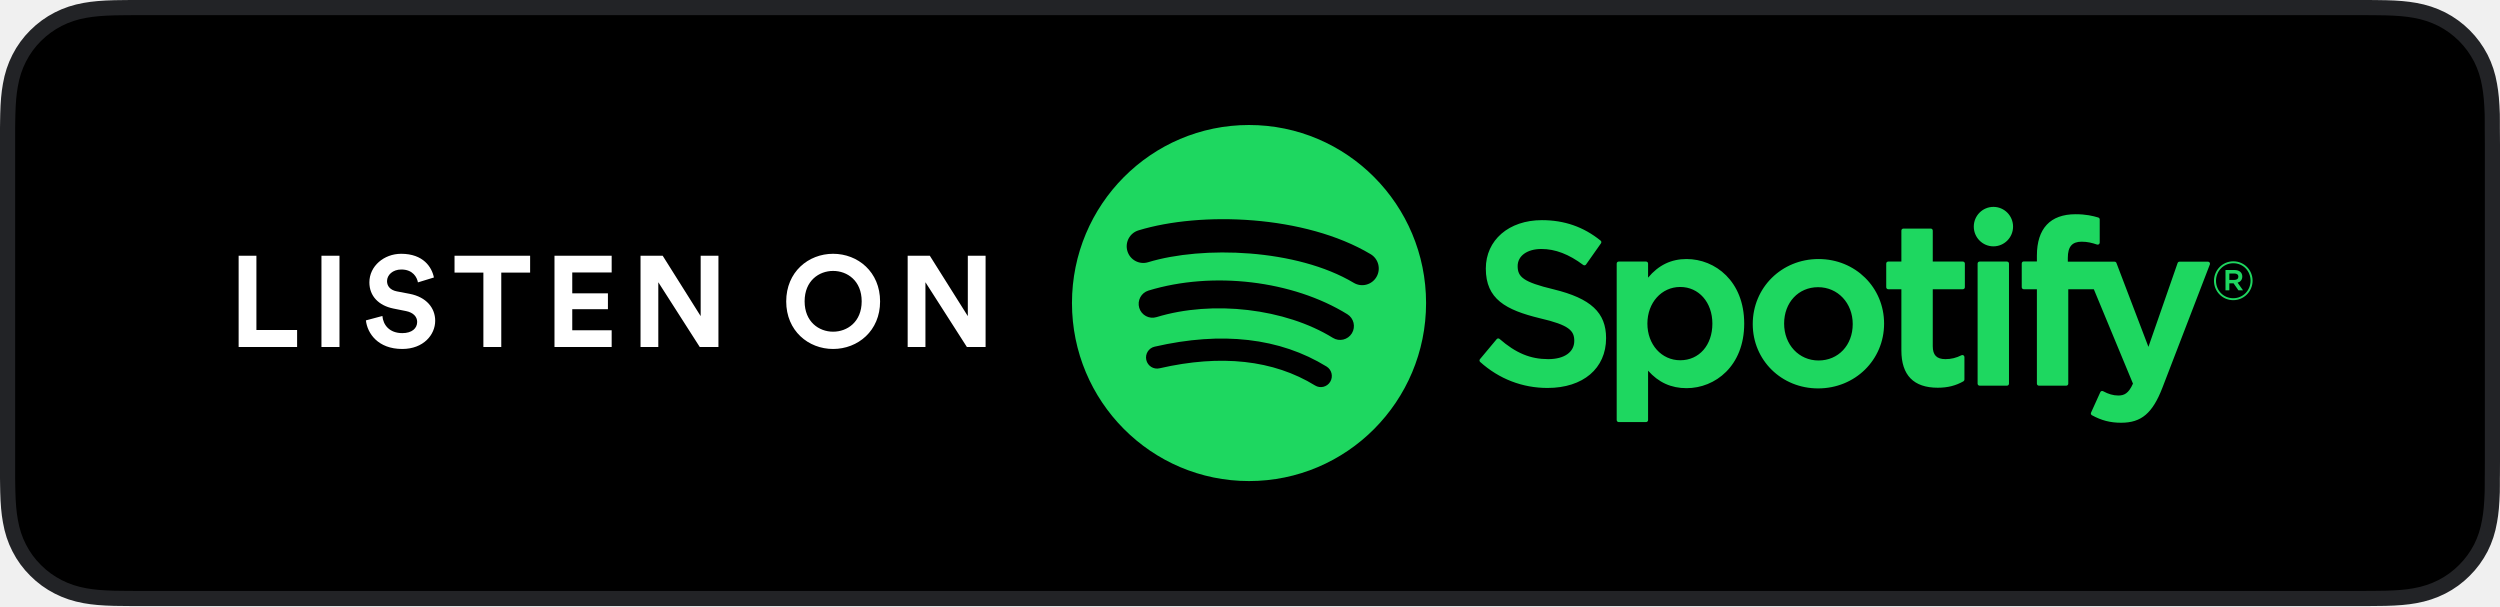
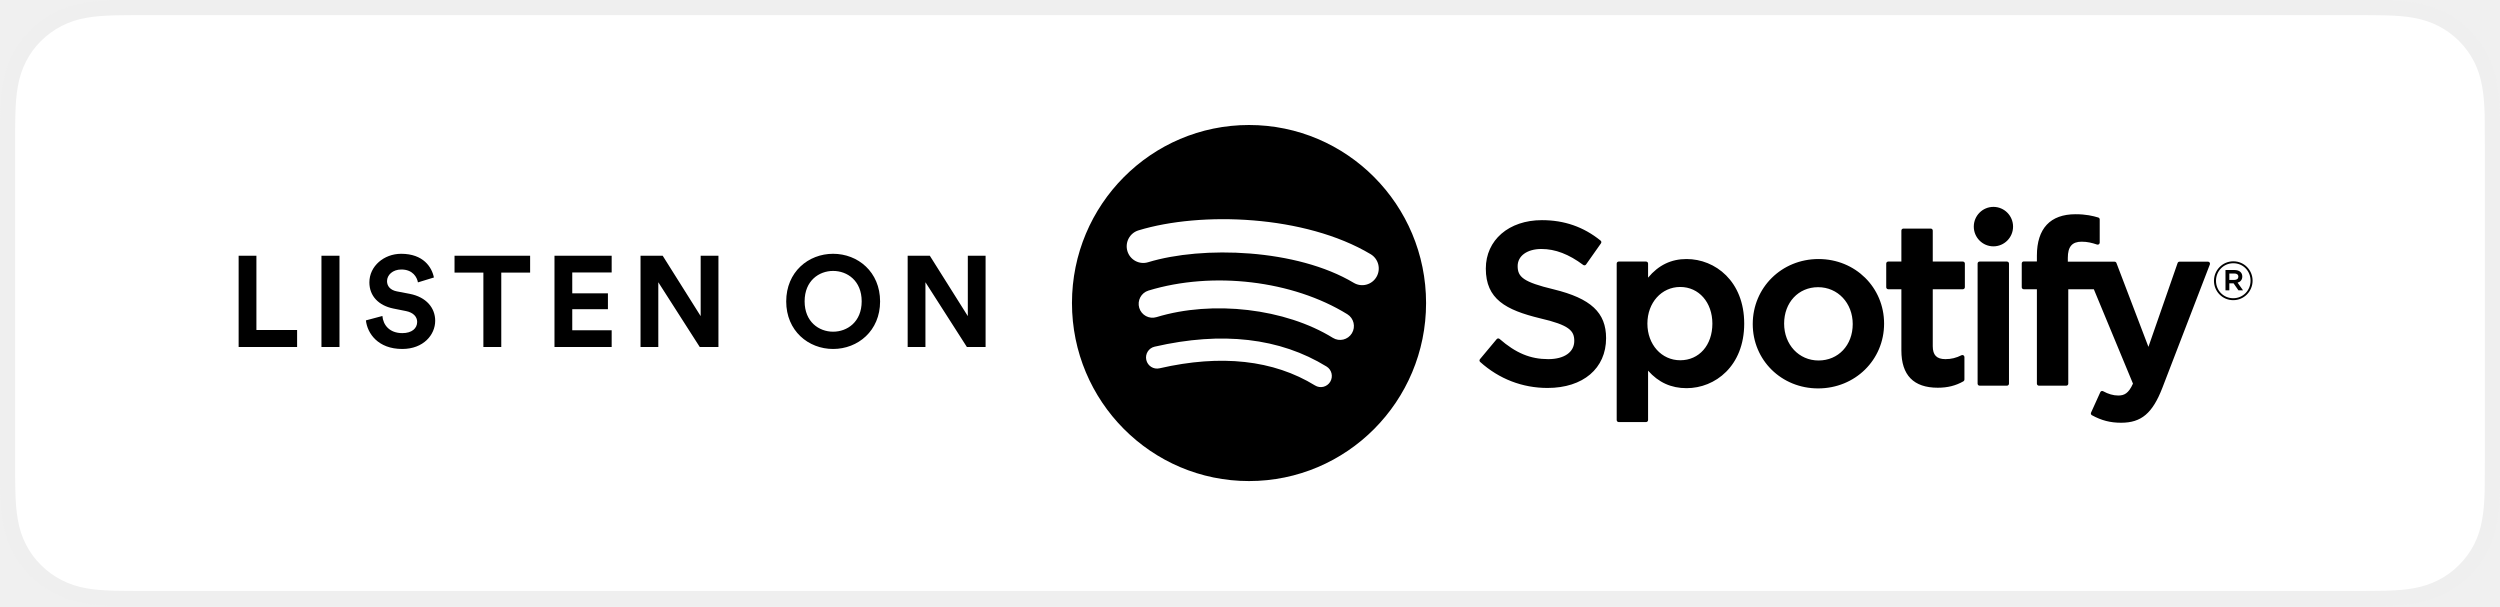
<svg xmlns="http://www.w3.org/2000/svg" width="165px" height="40px" viewBox="0 0 165 40" version="1.1">
-   <g id="spotify-podcast-badge-blk-grn-165x40" stroke="none" stroke-width="1" fill="none" fill-rule="evenodd">
-     <g id="Group-2">
-       <path d="M155.462,0.5 L9.543,0.5 C9.237,0.5 9.102,0.5 8.933,0.5 C8.759,0.501 8.601,0.501 8.45,0.502 C8.311,0.503 8.311,0.503 8.171,0.505 C8.051,0.506 7.954,0.508 7.735,0.511 C7.636,0.513 7.636,0.513 7.54,0.514 C6.775,0.534 6.176,0.582 5.608,0.684 C4.974,0.795 4.4,0.983 3.847,1.264 C3.295,1.546 2.79,1.914 2.351,2.353 C1.914,2.785 1.548,3.289 1.265,3.846 C0.986,4.392 0.799,4.966 0.686,5.611 C0.584,6.174 0.535,6.769 0.515,7.539 C0.511,7.671 0.508,7.808 0.506,7.99 C0.505,8.072 0.505,8.072 0.504,8.154 C0.502,8.302 0.502,8.302 0.5,8.444 C0.5,8.988 0.5,8.988 0.5,9.536 L0.5,30.465 C0.5,30.904 0.5,30.904 0.5,31.339 C0.5,31.449 0.5,31.449 0.5,31.551 C0.502,31.702 0.502,31.702 0.504,31.851 C0.505,31.931 0.505,31.931 0.506,32.011 C0.508,32.193 0.511,32.33 0.515,32.468 C0.535,33.235 0.584,33.83 0.687,34.397 C0.799,35.04 0.986,35.616 1.266,36.16 C1.548,36.715 1.915,37.218 2.354,37.649 C2.789,38.087 3.293,38.454 3.847,38.735 C4.393,39.014 4.964,39.202 5.61,39.318 C6.169,39.419 6.754,39.466 7.539,39.487 C7.858,39.494 8.156,39.498 8.45,39.498 C8.601,39.499 8.759,39.499 8.933,39.5 C9.102,39.5 9.237,39.5 9.543,39.5 L155.462,39.5 C155.733,39.5 155.853,39.5 156.004,39.5 C156.203,39.499 156.378,39.499 156.547,39.498 C156.84,39.498 157.148,39.494 157.456,39.487 C158.247,39.466 158.829,39.419 159.383,39.318 C160.029,39.202 160.602,39.015 161.155,38.734 C161.708,38.453 162.211,38.087 162.649,37.645 C163.081,37.219 163.449,36.716 163.737,36.161 C164.015,35.61 164.202,35.032 164.311,34.391 C164.413,33.844 164.46,33.287 164.488,32.474 C164.49,32.331 164.491,32.183 164.492,32.016 C164.492,31.889 164.492,31.789 164.492,31.548 C164.494,31.44 164.494,31.44 164.496,31.332 C164.499,31.093 164.5,30.902 164.5,30.465 L164.5,9.536 C164.5,8.992 164.499,8.752 164.492,8.444 C164.492,8.214 164.492,8.113 164.492,7.985 C164.491,7.818 164.49,7.67 164.489,7.541 C164.46,6.717 164.413,6.16 164.31,5.605 C164.203,4.974 164.016,4.398 163.739,3.847 C163.45,3.288 163.083,2.783 162.647,2.35 C162.21,1.914 161.706,1.546 161.157,1.265 C160.595,0.983 160.02,0.795 159.383,0.683 C158.822,0.582 158.225,0.533 157.462,0.514 C157.374,0.513 157.374,0.513 157.286,0.512 C157.144,0.509 157.144,0.509 157.001,0.507 C156.826,0.504 156.681,0.503 156.545,0.502 C156.38,0.501 156.206,0.5 156.009,0.5 C155.735,0.5 155.735,0.5 155.462,0.5 Z" id="Path" stroke="#222326" fill="#000000" />
-       <path d="M89.347,18.667 C89.866,18.977 90.537,18.805 90.845,18.282 C91.153,17.761 90.983,17.086 90.463,16.776 C86.127,14.188 79.265,13.945 75.138,15.205 C74.56,15.381 74.234,15.995 74.409,16.576 C74.584,17.156 75.195,17.484 75.772,17.308 C79.368,16.211 85.581,16.417 89.347,18.667 Z M89.224,21.998 C89.487,21.568 89.353,21.004 88.924,20.739 C85.318,18.51 80.042,17.883 75.798,19.178 C75.317,19.325 75.045,19.836 75.19,20.32 C75.336,20.804 75.845,21.077 76.327,20.931 C80.042,19.797 84.831,20.359 87.971,22.3 C88.399,22.564 88.96,22.429 89.224,21.998 Z M87.794,25.198 C88.004,24.852 87.896,24.401 87.553,24.191 C84.473,22.298 80.654,21.858 76.203,22.881 C75.81,22.971 75.566,23.364 75.656,23.758 C75.745,24.152 76.136,24.399 76.528,24.308 C80.595,23.374 84.049,23.755 86.793,25.441 C87.136,25.652 87.584,25.544 87.794,25.198 Z M82.435,8.25 C88.889,8.25 94.121,13.511 94.121,20 C94.121,26.49 88.889,31.75 82.435,31.75 C75.982,31.75 70.75,26.49 70.75,20 C70.75,13.511 75.982,8.25 82.435,8.25 Z M102.542,19.097 C105,19.698 106.002,20.631 106.002,22.318 C106.002,24.315 104.485,25.605 102.138,25.605 C100.478,25.605 98.941,25.012 97.691,23.889 C97.637,23.842 97.631,23.76 97.678,23.705 L98.782,22.383 C98.805,22.356 98.837,22.339 98.873,22.336 C98.906,22.334 98.943,22.345 98.97,22.368 C100.044,23.304 101.005,23.703 102.183,23.703 C103.243,23.703 103.902,23.241 103.902,22.499 C103.902,21.829 103.576,21.455 101.645,21.008 C99.377,20.456 98.064,19.742 98.064,17.725 C98.064,15.844 99.586,14.53 101.764,14.53 C103.246,14.53 104.514,14.971 105.639,15.88 C105.694,15.924 105.705,16.003 105.664,16.06 L104.679,17.457 C104.658,17.486 104.627,17.506 104.592,17.511 C104.557,17.517 104.521,17.508 104.492,17.486 C103.546,16.777 102.644,16.433 101.735,16.433 C100.796,16.433 100.165,16.886 100.165,17.561 C100.165,18.274 100.524,18.613 102.542,19.097 Z M113.017,21.358 C113.017,19.957 112.124,18.94 110.895,18.94 C109.66,18.94 108.728,19.979 108.728,21.358 C108.728,22.738 109.66,23.777 110.895,23.777 C112.144,23.777 113.017,22.783 113.017,21.358 Z M111.313,17.096 C113.204,17.096 115.118,18.56 115.118,21.358 C115.118,24.156 113.204,25.619 111.313,25.619 C110.296,25.619 109.461,25.24 108.773,24.463 L108.773,27.723 C108.773,27.796 108.714,27.856 108.641,27.856 L106.834,27.856 C106.761,27.856 106.702,27.796 106.702,27.723 L106.702,17.396 C106.702,17.322 106.761,17.263 106.834,17.263 L108.641,17.263 C108.714,17.263 108.773,17.322 108.773,17.396 L108.773,18.325 C109.461,17.499 110.296,17.096 111.313,17.096 Z M120.023,23.792 C121.331,23.792 122.28,22.782 122.28,21.389 C122.28,20.001 121.297,18.954 119.994,18.954 C118.695,18.954 117.752,19.965 117.752,21.358 C117.752,22.746 118.728,23.792 120.023,23.792 Z M120.023,17.096 C122.45,17.096 124.35,18.968 124.35,21.358 C124.35,23.756 122.437,25.635 119.994,25.635 C117.576,25.635 115.681,23.77 115.681,21.389 C115.681,18.982 117.589,17.096 120.023,17.096 Z M129.55,17.263 C129.623,17.263 129.681,17.322 129.681,17.396 L129.681,18.957 C129.681,19.03 129.623,19.09 129.55,19.09 L127.562,19.09 L127.562,22.845 C127.562,23.438 127.82,23.703 128.4,23.703 C128.776,23.703 129.112,23.621 129.46,23.445 C129.501,23.425 129.55,23.427 129.589,23.451 C129.628,23.475 129.652,23.519 129.652,23.565 L129.652,25.051 C129.652,25.099 129.626,25.143 129.585,25.167 C129.078,25.455 128.541,25.59 127.893,25.59 C126.299,25.59 125.491,24.762 125.491,23.13 L125.491,19.09 L124.622,19.09 C124.55,19.09 124.491,19.03 124.491,18.957 L124.491,17.396 C124.491,17.322 124.55,17.263 124.622,17.263 L125.491,17.263 L125.491,15.219 C125.491,15.145 125.55,15.086 125.624,15.086 L127.43,15.086 C127.503,15.086 127.562,15.145 127.562,15.219 L127.562,17.263 L129.55,17.263 Z M136.476,17.271 L139.562,17.271 C139.617,17.271 139.666,17.305 139.685,17.356 L141.796,22.893 L143.722,17.36 C143.741,17.306 143.791,17.271 143.847,17.271 L145.728,17.271 C145.772,17.271 145.812,17.292 145.837,17.328 C145.862,17.365 145.866,17.411 145.851,17.452 L142.717,25.595 C142.066,27.276 141.329,27.901 139.995,27.901 C139.282,27.901 138.705,27.753 138.066,27.405 C138.005,27.371 137.98,27.297 138.009,27.233 L138.621,25.882 C138.636,25.848 138.665,25.822 138.699,25.81 C138.734,25.799 138.772,25.802 138.805,25.82 C139.147,26.009 139.483,26.104 139.801,26.104 C140.195,26.104 140.483,25.974 140.776,25.319 L138.193,19.09 L136.506,19.09 L136.506,25.321 C136.506,25.395 136.446,25.454 136.373,25.454 L134.567,25.454 C134.494,25.454 134.435,25.395 134.435,25.321 L134.435,19.09 L133.567,19.09 C133.494,19.09 133.435,19.03 133.435,18.957 L133.435,17.388 C133.435,17.314 133.494,17.255 133.567,17.255 L134.435,17.255 L134.435,16.87 C134.435,15.084 135.317,14.139 136.986,14.139 C137.671,14.139 138.129,14.249 138.487,14.356 C138.543,14.373 138.581,14.425 138.581,14.483 L138.581,16.014 C138.581,16.057 138.561,16.097 138.526,16.122 C138.492,16.147 138.449,16.154 138.407,16.141 C138.068,16.027 137.766,15.952 137.389,15.952 C136.758,15.952 136.476,16.281 136.476,17.02 L136.476,17.271 Z M132.461,17.263 C132.533,17.263 132.593,17.322 132.593,17.396 L132.593,25.321 C132.593,25.395 132.533,25.454 132.461,25.454 L130.654,25.454 C130.581,25.454 130.522,25.395 130.522,25.321 L130.522,17.396 C130.522,17.322 130.581,17.263 130.654,17.263 L132.461,17.263 Z M131.566,13.654 C132.282,13.654 132.862,14.237 132.862,14.956 C132.862,15.676 132.282,16.259 131.566,16.259 C130.851,16.259 130.27,15.676 130.27,14.956 C130.27,14.237 130.851,13.654 131.566,13.654 Z M147.467,18.051 L147.136,18.051 L147.136,18.475 L147.467,18.475 C147.632,18.475 147.731,18.394 147.731,18.263 C147.731,18.125 147.632,18.051 147.467,18.051 Z M147.682,18.656 L148.041,19.163 L147.738,19.163 L147.414,18.698 L147.136,18.698 L147.136,19.163 L146.882,19.163 L146.882,17.821 L147.477,17.821 C147.787,17.821 147.991,17.98 147.991,18.249 C147.991,18.469 147.865,18.603 147.682,18.656 Z M147.4,17.374 C146.749,17.374 146.256,17.895 146.256,18.532 C146.256,19.169 146.745,19.683 147.393,19.683 C148.044,19.683 148.537,19.163 148.537,18.525 C148.537,17.888 148.048,17.374 147.4,17.374 Z M147.393,19.811 C146.678,19.811 146.122,19.233 146.122,18.532 C146.122,17.831 146.685,17.247 147.4,17.247 C148.115,17.247 148.671,17.824 148.671,18.525 C148.671,19.226 148.108,19.811 147.393,19.811 Z" id="Combined-Shape" fill="#1ED760" />
-       <path d="M19.609,22.904 L15.75,22.904 L15.75,16.878 L16.923,16.878 L16.923,21.782 L19.609,21.782 L19.609,22.904 Z M22.406,22.904 L21.216,22.904 L21.216,16.878 L22.406,16.878 L22.406,22.904 Z M28.638,18.314 L27.584,18.637 C27.524,18.305 27.252,17.787 26.487,17.787 C25.918,17.787 25.544,18.152 25.544,18.552 C25.544,18.884 25.756,19.147 26.198,19.232 L27.04,19.393 C28.136,19.606 28.723,20.32 28.723,21.17 C28.723,22.096 27.949,23.032 26.547,23.032 C24.949,23.032 24.243,22.003 24.15,21.145 L25.238,20.855 C25.289,21.451 25.705,21.986 26.555,21.986 C27.184,21.986 27.533,21.672 27.533,21.247 C27.533,20.898 27.269,20.626 26.802,20.532 L25.96,20.363 C25,20.167 24.379,19.547 24.379,18.637 C24.379,17.566 25.34,16.75 26.479,16.75 C27.941,16.75 28.502,17.634 28.638,18.314 Z M34.988,17.991 L33.084,17.991 L33.084,22.904 L31.903,22.904 L31.903,17.991 L29.999,17.991 L29.999,16.878 L34.988,16.878 L34.988,17.991 Z M40.37,22.904 L36.596,22.904 L36.596,16.878 L40.37,16.878 L40.37,17.983 L37.769,17.983 L37.769,19.36 L40.123,19.36 L40.123,20.405 L37.769,20.405 L37.769,21.799 L40.37,21.799 L40.37,22.904 Z M47.417,22.904 L46.185,22.904 L43.448,18.628 L43.448,22.904 L42.275,22.904 L42.275,16.878 L43.737,16.878 L46.244,20.864 L46.244,16.878 L47.417,16.878 L47.417,22.904 Z M53.105,19.887 C53.105,21.247 54.057,21.892 54.984,21.892 C55.919,21.892 56.871,21.247 56.871,19.887 C56.871,18.526 55.919,17.881 54.984,17.881 C54.057,17.881 53.105,18.526 53.105,19.887 Z M51.89,19.895 C51.89,17.948 53.352,16.75 54.984,16.75 C56.624,16.75 58.086,17.948 58.086,19.895 C58.086,21.833 56.624,23.032 54.984,23.032 C53.352,23.032 51.89,21.833 51.89,19.895 Z M65.049,22.904 L63.816,22.904 L61.079,18.628 L61.079,22.904 L59.906,22.904 L59.906,16.878 L61.368,16.878 L63.876,20.864 L63.876,16.878 L65.049,16.878 L65.049,22.904 Z" id="LISTEN-ON" fill="#FFFFFF" />
+   <g id="spotify-podcast-badge-wht-blk-165x40" stroke="none" stroke-width="1" fill="none" fill-rule="evenodd">
+     <g id="Group-2-Copy-7">
+       <path d="M155.462,0.5 L9.543,0.5 C9.237,0.5 9.102,0.5 8.933,0.5 C8.759,0.501 8.601,0.501 8.45,0.502 C8.311,0.503 8.311,0.503 8.171,0.505 C8.051,0.506 7.954,0.508 7.735,0.511 C7.636,0.513 7.636,0.513 7.54,0.514 C6.775,0.534 6.176,0.582 5.608,0.684 C4.974,0.795 4.4,0.983 3.847,1.264 C3.295,1.546 2.79,1.914 2.351,2.353 C1.914,2.785 1.548,3.289 1.265,3.846 C0.986,4.392 0.799,4.966 0.686,5.611 C0.584,6.174 0.535,6.769 0.515,7.539 C0.511,7.671 0.508,7.808 0.506,7.99 C0.505,8.072 0.505,8.072 0.504,8.154 C0.502,8.302 0.502,8.302 0.5,8.444 C0.5,8.988 0.5,8.988 0.5,9.536 L0.5,30.465 C0.5,30.904 0.5,30.904 0.5,31.339 C0.5,31.449 0.5,31.449 0.5,31.551 C0.502,31.702 0.502,31.702 0.504,31.851 C0.505,31.931 0.505,31.931 0.506,32.011 C0.508,32.193 0.511,32.33 0.515,32.468 C0.535,33.235 0.584,33.83 0.687,34.397 C0.799,35.04 0.986,35.616 1.266,36.16 C1.548,36.715 1.915,37.218 2.354,37.649 C2.789,38.087 3.293,38.454 3.847,38.735 C4.393,39.014 4.964,39.202 5.61,39.318 C6.169,39.419 6.754,39.466 7.539,39.487 C7.858,39.494 8.156,39.498 8.45,39.498 C8.601,39.499 8.759,39.499 8.933,39.5 C9.102,39.5 9.237,39.5 9.543,39.5 L155.462,39.5 C155.733,39.5 155.853,39.5 156.004,39.5 C156.203,39.499 156.378,39.499 156.547,39.498 C156.84,39.498 157.148,39.494 157.456,39.487 C158.247,39.466 158.829,39.419 159.383,39.318 C160.029,39.202 160.602,39.015 161.155,38.734 C161.708,38.453 162.211,38.087 162.649,37.645 C163.081,37.219 163.449,36.716 163.737,36.161 C164.015,35.61 164.202,35.032 164.311,34.391 C164.413,33.844 164.46,33.287 164.488,32.474 C164.49,32.331 164.491,32.183 164.492,32.016 C164.492,31.889 164.492,31.789 164.492,31.548 C164.494,31.44 164.494,31.44 164.496,31.332 C164.499,31.093 164.5,30.902 164.5,30.465 L164.5,9.536 C164.5,8.992 164.499,8.752 164.492,8.444 C164.492,8.214 164.492,8.113 164.492,7.985 C164.491,7.818 164.49,7.67 164.489,7.541 C164.46,6.717 164.413,6.16 164.31,5.605 C164.203,4.974 164.016,4.398 163.739,3.847 C163.45,3.288 163.083,2.783 162.647,2.35 C162.21,1.914 161.706,1.546 161.157,1.265 C160.595,0.983 160.02,0.795 159.383,0.683 C158.822,0.582 158.225,0.533 157.462,0.514 C157.374,0.513 157.374,0.513 157.286,0.512 C157.144,0.509 157.144,0.509 157.001,0.507 C156.826,0.504 156.681,0.503 156.545,0.502 C156.38,0.501 156.206,0.5 156.009,0.5 C155.735,0.5 155.735,0.5 155.462,0.5 Z" id="Path" stroke="#EFEFEF" fill="#FFFFFF" />
+       <path d="M89.347,18.667 C89.866,18.977 90.537,18.805 90.845,18.282 C91.153,17.761 90.983,17.086 90.463,16.776 C86.127,14.188 79.265,13.945 75.138,15.205 C74.56,15.381 74.234,15.995 74.409,16.576 C74.584,17.156 75.195,17.484 75.772,17.308 C79.368,16.211 85.581,16.417 89.347,18.667 Z M89.224,21.998 C89.487,21.568 89.353,21.004 88.924,20.739 C85.318,18.51 80.042,17.883 75.798,19.178 C75.317,19.325 75.045,19.836 75.19,20.32 C75.336,20.804 75.845,21.077 76.327,20.931 C80.042,19.797 84.831,20.359 87.971,22.3 C88.399,22.564 88.96,22.429 89.224,21.998 Z M87.794,25.198 C88.004,24.852 87.896,24.401 87.553,24.191 C84.473,22.298 80.654,21.858 76.203,22.881 C75.81,22.971 75.566,23.364 75.656,23.758 C75.745,24.152 76.136,24.399 76.528,24.308 C80.595,23.374 84.049,23.755 86.793,25.441 C87.136,25.652 87.584,25.544 87.794,25.198 Z M82.435,8.25 C88.889,8.25 94.121,13.511 94.121,20 C94.121,26.49 88.889,31.75 82.435,31.75 C75.982,31.75 70.75,26.49 70.75,20 C70.75,13.511 75.982,8.25 82.435,8.25 Z M102.542,19.097 C105,19.698 106.002,20.631 106.002,22.318 C106.002,24.315 104.485,25.605 102.138,25.605 C100.478,25.605 98.941,25.012 97.691,23.889 C97.637,23.842 97.631,23.76 97.678,23.705 L98.782,22.383 C98.805,22.356 98.837,22.339 98.873,22.336 C98.906,22.334 98.943,22.345 98.97,22.368 C100.044,23.304 101.005,23.703 102.183,23.703 C103.243,23.703 103.902,23.241 103.902,22.499 C103.902,21.829 103.576,21.455 101.645,21.008 C99.377,20.456 98.064,19.742 98.064,17.725 C98.064,15.844 99.586,14.53 101.764,14.53 C103.246,14.53 104.514,14.971 105.639,15.88 C105.694,15.924 105.705,16.003 105.664,16.06 L104.679,17.457 C104.658,17.486 104.627,17.506 104.592,17.511 C104.557,17.517 104.521,17.508 104.492,17.486 C103.546,16.777 102.644,16.433 101.735,16.433 C100.796,16.433 100.165,16.886 100.165,17.561 C100.165,18.274 100.524,18.613 102.542,19.097 Z M113.017,21.358 C113.017,19.957 112.124,18.94 110.895,18.94 C109.66,18.94 108.728,19.979 108.728,21.358 C108.728,22.738 109.66,23.777 110.895,23.777 C112.144,23.777 113.017,22.783 113.017,21.358 Z M111.313,17.096 C113.204,17.096 115.118,18.56 115.118,21.358 C115.118,24.156 113.204,25.619 111.313,25.619 C110.296,25.619 109.461,25.24 108.773,24.463 L108.773,27.723 C108.773,27.796 108.714,27.856 108.641,27.856 L106.834,27.856 C106.761,27.856 106.702,27.796 106.702,27.723 L106.702,17.396 C106.702,17.322 106.761,17.263 106.834,17.263 L108.641,17.263 C108.714,17.263 108.773,17.322 108.773,17.396 L108.773,18.325 C109.461,17.499 110.296,17.096 111.313,17.096 Z M120.023,23.792 C121.331,23.792 122.28,22.782 122.28,21.389 C122.28,20.001 121.297,18.954 119.994,18.954 C118.695,18.954 117.752,19.965 117.752,21.358 C117.752,22.746 118.728,23.792 120.023,23.792 Z M120.023,17.096 C122.45,17.096 124.35,18.968 124.35,21.358 C124.35,23.756 122.437,25.635 119.994,25.635 C117.576,25.635 115.681,23.77 115.681,21.389 C115.681,18.982 117.589,17.096 120.023,17.096 Z M129.55,17.263 C129.623,17.263 129.681,17.322 129.681,17.396 L129.681,18.957 C129.681,19.03 129.623,19.09 129.55,19.09 L127.562,19.09 L127.562,22.845 C127.562,23.438 127.82,23.703 128.4,23.703 C128.776,23.703 129.112,23.621 129.46,23.445 C129.501,23.425 129.55,23.427 129.589,23.451 C129.628,23.475 129.652,23.519 129.652,23.565 L129.652,25.051 C129.652,25.099 129.626,25.143 129.585,25.167 C129.078,25.455 128.541,25.59 127.893,25.59 C126.299,25.59 125.491,24.762 125.491,23.13 L125.491,19.09 L124.622,19.09 C124.55,19.09 124.491,19.03 124.491,18.957 L124.491,17.396 C124.491,17.322 124.55,17.263 124.622,17.263 L125.491,17.263 L125.491,15.219 C125.491,15.145 125.55,15.086 125.624,15.086 L127.43,15.086 C127.503,15.086 127.562,15.145 127.562,15.219 L127.562,17.263 L129.55,17.263 Z M136.476,17.271 L139.562,17.271 C139.617,17.271 139.666,17.305 139.685,17.356 L141.796,22.893 L143.722,17.36 C143.741,17.306 143.791,17.271 143.847,17.271 L145.728,17.271 C145.772,17.271 145.812,17.292 145.837,17.328 C145.862,17.365 145.866,17.411 145.851,17.452 L142.717,25.595 C142.066,27.276 141.329,27.901 139.995,27.901 C139.282,27.901 138.705,27.753 138.066,27.405 C138.005,27.371 137.98,27.297 138.009,27.233 L138.621,25.882 C138.636,25.848 138.665,25.822 138.699,25.81 C138.734,25.799 138.772,25.802 138.805,25.82 C139.147,26.009 139.483,26.104 139.801,26.104 C140.195,26.104 140.483,25.974 140.776,25.319 L138.193,19.09 L136.506,19.09 L136.506,25.321 C136.506,25.395 136.446,25.454 136.373,25.454 L134.567,25.454 C134.494,25.454 134.435,25.395 134.435,25.321 L134.435,19.09 L133.567,19.09 C133.494,19.09 133.435,19.03 133.435,18.957 L133.435,17.388 C133.435,17.314 133.494,17.255 133.567,17.255 L134.435,17.255 L134.435,16.87 C134.435,15.084 135.317,14.139 136.986,14.139 C137.671,14.139 138.129,14.249 138.487,14.356 C138.543,14.373 138.581,14.425 138.581,14.483 L138.581,16.014 C138.581,16.057 138.561,16.097 138.526,16.122 C138.492,16.147 138.449,16.154 138.407,16.141 C138.068,16.027 137.766,15.952 137.389,15.952 C136.758,15.952 136.476,16.281 136.476,17.02 L136.476,17.271 Z M132.461,17.263 C132.533,17.263 132.593,17.322 132.593,17.396 L132.593,25.321 C132.593,25.395 132.533,25.454 132.461,25.454 L130.654,25.454 C130.581,25.454 130.522,25.395 130.522,25.321 L130.522,17.396 C130.522,17.322 130.581,17.263 130.654,17.263 L132.461,17.263 Z M131.566,13.654 C132.282,13.654 132.862,14.237 132.862,14.956 C132.862,15.676 132.282,16.259 131.566,16.259 C130.851,16.259 130.27,15.676 130.27,14.956 C130.27,14.237 130.851,13.654 131.566,13.654 Z M147.467,18.051 L147.136,18.051 L147.136,18.475 L147.467,18.475 C147.632,18.475 147.731,18.394 147.731,18.263 C147.731,18.125 147.632,18.051 147.467,18.051 Z M147.682,18.656 L148.041,19.163 L147.738,19.163 L147.414,18.698 L147.136,18.698 L147.136,19.163 L146.882,19.163 L146.882,17.821 L147.477,17.821 C147.787,17.821 147.991,17.98 147.991,18.249 C147.991,18.469 147.865,18.603 147.682,18.656 Z M147.4,17.374 C146.749,17.374 146.256,17.895 146.256,18.532 C146.256,19.169 146.745,19.683 147.393,19.683 C148.044,19.683 148.537,19.163 148.537,18.525 C148.537,17.888 148.048,17.374 147.4,17.374 Z M147.393,19.811 C146.678,19.811 146.122,19.233 146.122,18.532 C146.122,17.831 146.685,17.247 147.4,17.247 C148.115,17.247 148.671,17.824 148.671,18.525 C148.671,19.226 148.108,19.811 147.393,19.811 Z" id="Combined-Shape" fill="#000000" />
+       <path d="M19.609,22.904 L15.75,22.904 L15.75,16.878 L16.923,16.878 L16.923,21.782 L19.609,21.782 L19.609,22.904 Z M22.406,22.904 L21.216,22.904 L21.216,16.878 L22.406,16.878 L22.406,22.904 Z M28.638,18.314 L27.584,18.637 C27.524,18.305 27.252,17.787 26.487,17.787 C25.918,17.787 25.544,18.152 25.544,18.552 C25.544,18.884 25.756,19.147 26.198,19.232 L27.04,19.393 C28.136,19.606 28.723,20.32 28.723,21.17 C28.723,22.096 27.949,23.032 26.547,23.032 C24.949,23.032 24.243,22.003 24.15,21.145 L25.238,20.855 C25.289,21.451 25.705,21.986 26.555,21.986 C27.184,21.986 27.533,21.672 27.533,21.247 C27.533,20.898 27.269,20.626 26.802,20.532 L25.96,20.363 C25,20.167 24.379,19.547 24.379,18.637 C24.379,17.566 25.34,16.75 26.479,16.75 C27.941,16.75 28.502,17.634 28.638,18.314 Z M34.988,17.991 L33.084,17.991 L33.084,22.904 L31.903,22.904 L31.903,17.991 L29.999,17.991 L29.999,16.878 L34.988,16.878 L34.988,17.991 Z M40.37,22.904 L36.596,22.904 L36.596,16.878 L40.37,16.878 L40.37,17.983 L37.769,17.983 L37.769,19.36 L40.123,19.36 L40.123,20.405 L37.769,20.405 L37.769,21.799 L40.37,21.799 L40.37,22.904 Z M47.417,22.904 L46.185,22.904 L43.448,18.628 L43.448,22.904 L42.275,22.904 L42.275,16.878 L43.737,16.878 L46.244,20.864 L46.244,16.878 L47.417,16.878 L47.417,22.904 Z M53.105,19.887 C53.105,21.247 54.057,21.892 54.984,21.892 C55.919,21.892 56.871,21.247 56.871,19.887 C56.871,18.526 55.919,17.881 54.984,17.881 C54.057,17.881 53.105,18.526 53.105,19.887 Z M51.89,19.895 C51.89,17.948 53.352,16.75 54.984,16.75 C56.624,16.75 58.086,17.948 58.086,19.895 C58.086,21.833 56.624,23.032 54.984,23.032 C53.352,23.032 51.89,21.833 51.89,19.895 Z M65.049,22.904 L63.816,22.904 L61.079,18.628 L61.079,22.904 L59.906,22.904 L59.906,16.878 L61.368,16.878 L63.876,20.864 L63.876,16.878 L65.049,16.878 L65.049,22.904 Z" id="LISTEN-ON" fill="#000000" />
    </g>
  </g>
</svg>
